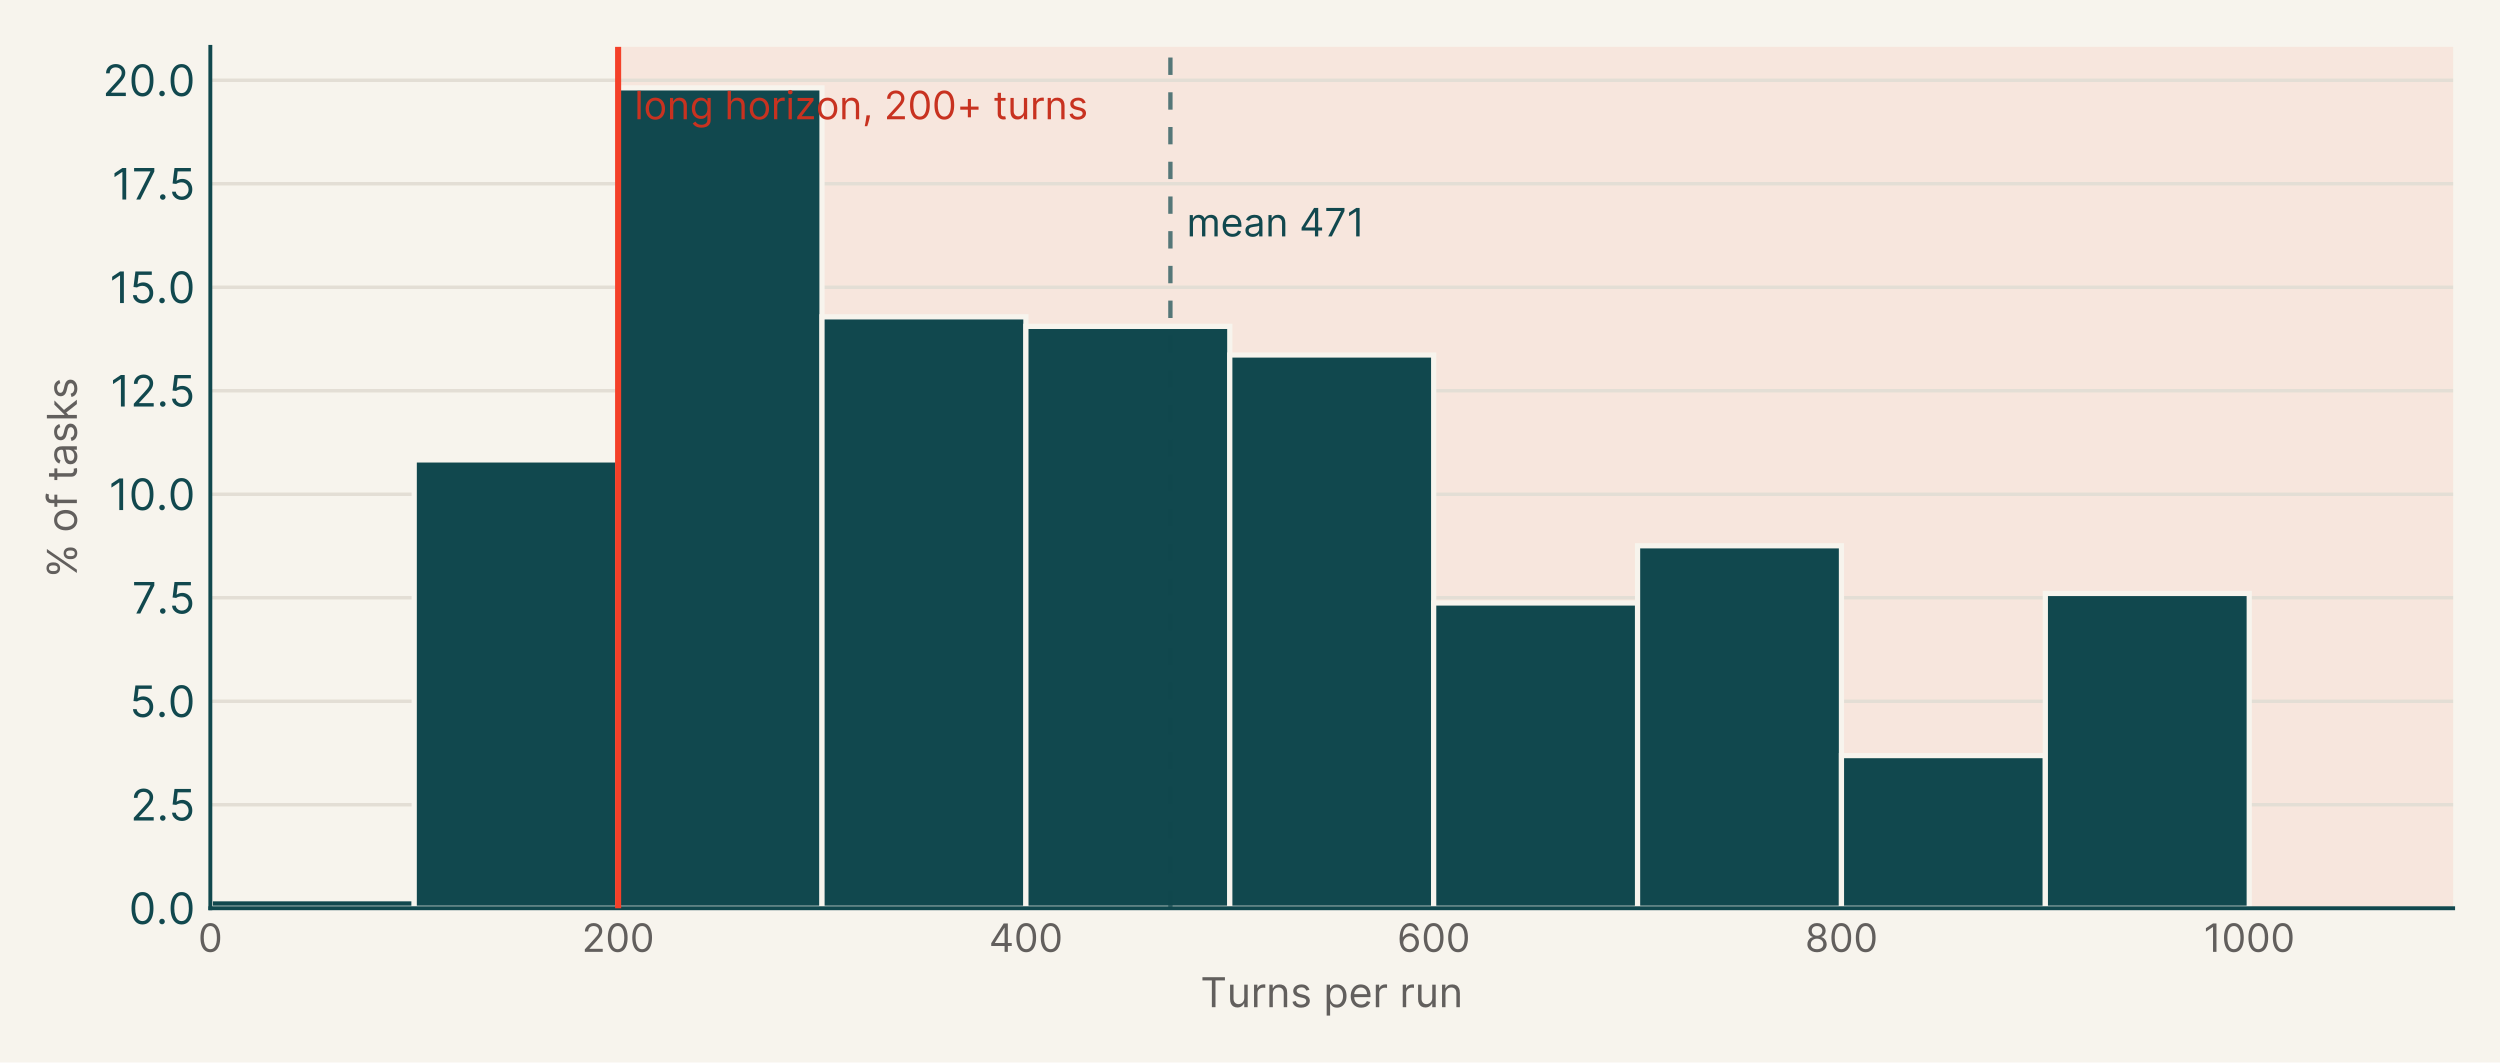
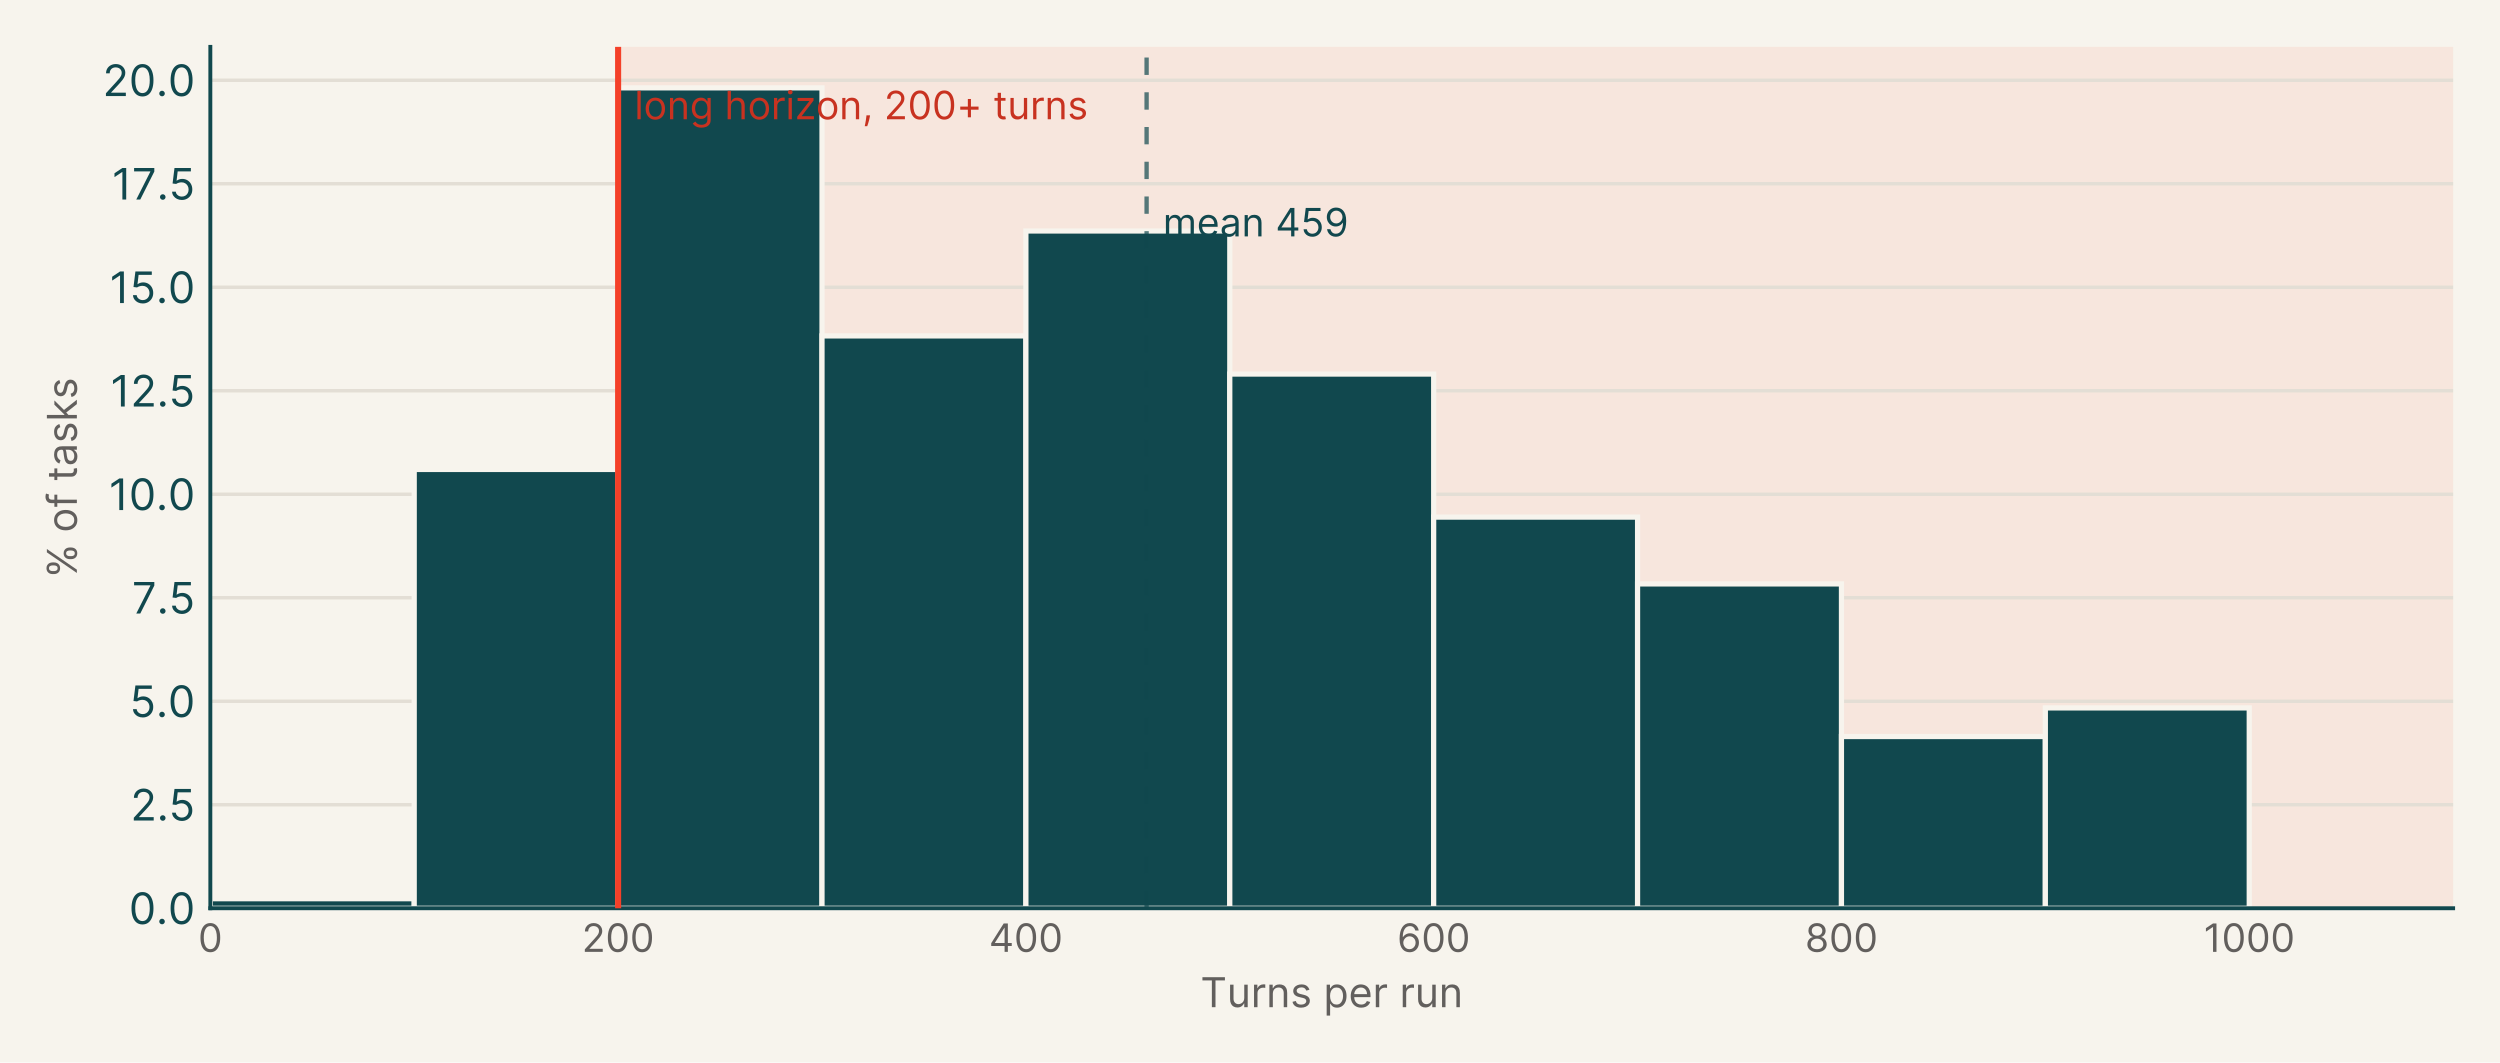
<svg xmlns="http://www.w3.org/2000/svg" xmlns:xlink="http://www.w3.org/1999/xlink" width="576pt" height="244.8pt" viewBox="0 0 576 244.8" version="1.1">
  <defs>
    <style type="text/css">*{stroke-linejoin: round; stroke-linecap: butt}</style>
  </defs>
  <g id="figure_1">
    <g id="patch_1">
      <path d="M 0 244.8  L 576 244.8  L 576 0  L 0 0  z " style="fill: #f7f4ed" />
    </g>
    <g id="axes_1">
      <g id="patch_2">
        <path d="M 48.461 209.26  L 565.2 209.26  L 565.2 10.8  L 48.461 10.8  z " style="fill: #f7f4ed" />
      </g>
      <g id="patch_3">
-         <path d="M 142.413 209.26  L 565.2 209.26  L 565.2 10.8  L 142.413 10.8  z " clip-path="url(#p07924359e5)" style="fill: #f44029; fill-opacity: 0.08" />
+         <path d="M 142.413 209.26  L 565.2 209.26  L 565.2 10.8  L 142.413 10.8  z " clip-path="url(#pab5aa20b30)" style="fill: #f44029; fill-opacity: 0.08" />
      </g>
      <g id="matplotlib.axis_1">
        <g id="xtick_1">
          <g id="line2d_1" />
          <g id="text_1">
            <g style="fill: #625f5d" transform="translate(45.64813 219.3064) scale(0.09 -0.09)">
              <defs>
                <path id="Inter-Regular-30" d="M 2000 -64  Q 1486 -64 1125 217  Q 764 498 573 1033  Q 382 1568 382 2327  Q 382 3082 574 3617  Q 766 4152 1128 4435  Q 1491 4718 2000 4718  Q 2509 4718 2871 4435  Q 3234 4152 3426 3617  Q 3618 3082 3618 2327  Q 3618 1568 3427 1033  Q 3236 498 2875 217  Q 2514 -64 2000 -64  z M 2000 436  Q 2509 436 2791 927  Q 3073 1418 3073 2327  Q 3073 2932 2944 3357  Q 2816 3782 2576 4004  Q 2336 4227 2000 4227  Q 1496 4227 1211 3730  Q 927 3234 927 2327  Q 927 1723 1054 1300  Q 1182 877 1421 656  Q 1661 436 2000 436  z " transform="scale(0.015625)" />
              </defs>
              <use xlink:href="#Inter-Regular-30" />
            </g>
          </g>
        </g>
        <g id="xtick_2">
          <g id="line2d_2" />
          <g id="text_2">
            <g style="fill: #625f5d" transform="translate(134.065 219.3064) scale(0.09 -0.09)">
              <defs>
                <path id="Inter-Regular-32" d="M 482 0  L 482 409  L 2018 2091  Q 2289 2386 2464 2605  Q 2639 2825 2724 3019  Q 2809 3214 2809 3427  Q 2809 3673 2692 3852  Q 2575 4032 2373 4129  Q 2171 4227 1918 4227  Q 1650 4227 1451 4117  Q 1252 4007 1144 3809  Q 1036 3611 1036 3345  L 500 3345  Q 500 3755 688 4064  Q 877 4373 1203 4545  Q 1530 4718 1936 4718  Q 2346 4718 2661 4545  Q 2977 4373 3156 4079  Q 3336 3786 3336 3427  Q 3336 3170 3244 2926  Q 3152 2682 2926 2383  Q 2700 2084 2300 1655  L 1255 536  L 1255 500  L 3418 500  L 3418 0  L 482 0  z " transform="scale(0.015625)" />
              </defs>
              <use xlink:href="#Inter-Regular-32" />
              <use xlink:href="#Inter-Regular-30" x="60.511" />
              <use xlink:href="#Inter-Regular-30" x="123.011" />
            </g>
          </g>
        </g>
        <g id="xtick_3">
          <g id="line2d_3" />
          <g id="text_3">
            <g style="fill: #625f5d" transform="translate(227.8517 219.3064) scale(0.09 -0.09)">
              <defs>
                <path id="Inter-Regular-34" d="M 373 955  L 373 1418  L 2418 4655  L 2755 4655  L 2755 3936  L 2527 3936  L 982 1491  L 982 1455  L 3736 1455  L 3736 955  L 373 955  z M 2564 0  L 2564 1095  L 2564 1311  L 2564 4655  L 3100 4655  L 3100 0  L 2564 0  z " transform="scale(0.015625)" />
              </defs>
              <use xlink:href="#Inter-Regular-34" />
              <use xlink:href="#Inter-Regular-30" x="64.205" />
              <use xlink:href="#Inter-Regular-30" x="126.705" />
            </g>
          </g>
        </g>
        <g id="xtick_4">
          <g id="line2d_4" />
          <g id="text_4">
            <g style="fill: #625f5d" transform="translate(321.8873 219.3064) scale(0.09 -0.09)">
              <defs>
                <path id="Inter-Regular-36" d="M 2027 -64  Q 1741 -59 1454 45  Q 1168 150 932 399  Q 696 648 552 1074  Q 409 1500 409 2145  Q 409 2764 525 3242  Q 641 3720 861 4048  Q 1082 4377 1394 4547  Q 1707 4718 2100 4718  Q 2491 4718 2796 4562  Q 3102 4407 3295 4129  Q 3489 3852 3546 3491  L 2991 3491  Q 2914 3805 2691 4011  Q 2468 4218 2100 4218  Q 1559 4218 1249 3747  Q 939 3277 936 2427  L 973 2427  Q 1100 2620 1276 2757  Q 1452 2895 1666 2970  Q 1880 3045 2118 3045  Q 2518 3045 2850 2846  Q 3182 2648 3382 2299  Q 3582 1950 3582 1500  Q 3582 1068 3389 710  Q 3196 352 2847 142  Q 2498 -68 2027 -64  z M 2027 436  Q 2314 436 2542 579  Q 2771 723 2903 964  Q 3036 1205 3036 1500  Q 3036 1789 2908 2026  Q 2780 2264 2556 2404  Q 2332 2545 2046 2545  Q 1830 2545 1643 2460  Q 1457 2375 1317 2227  Q 1177 2080 1097 1890  Q 1018 1700 1018 1491  Q 1018 1214 1149 973  Q 1280 732 1508 584  Q 1736 436 2027 436  z " transform="scale(0.015625)" />
              </defs>
              <use xlink:href="#Inter-Regular-36" />
              <use xlink:href="#Inter-Regular-30" x="62.358" />
              <use xlink:href="#Inter-Regular-30" x="124.858" />
            </g>
          </g>
        </g>
        <g id="xtick_5">
          <g id="line2d_5" />
          <g id="text_5">
            <g style="fill: #625f5d" transform="translate(415.8715 219.3064) scale(0.09 -0.09)">
              <defs>
                <path id="Inter-Regular-38" d="M 1973 -64  Q 1505 -64 1147 103  Q 789 270 589 564  Q 389 859 391 1236  Q 389 1532 507 1783  Q 625 2034 830 2203  Q 1036 2373 1291 2418  L 1291 2445  Q 957 2532 759 2821  Q 561 3111 564 3482  Q 561 3836 743 4115  Q 925 4395 1244 4556  Q 1564 4718 1973 4718  Q 2377 4718 2695 4556  Q 3014 4395 3197 4115  Q 3380 3836 3382 3482  Q 3380 3111 3181 2821  Q 2982 2532 2655 2445  L 2655 2418  Q 2907 2373 3109 2203  Q 3311 2034 3431 1783  Q 3552 1532 3555 1236  Q 3552 859 3351 564  Q 3150 270 2794 103  Q 2439 -64 1973 -64  z M 1973 436  Q 2289 436 2518 538  Q 2748 641 2873 827  Q 2998 1014 3000 1264  Q 2998 1527 2864 1729  Q 2730 1932 2499 2048  Q 2268 2164 1973 2164  Q 1675 2164 1442 2048  Q 1209 1932 1076 1729  Q 943 1527 946 1264  Q 943 1014 1067 827  Q 1191 641 1423 538  Q 1655 436 1973 436  z M 1973 2645  Q 2223 2645 2417 2745  Q 2611 2845 2722 3025  Q 2834 3205 2836 3445  Q 2834 3682 2725 3858  Q 2616 4034 2423 4130  Q 2230 4227 1973 4227  Q 1711 4227 1516 4130  Q 1321 4034 1214 3858  Q 1107 3682 1109 3445  Q 1107 3205 1217 3025  Q 1327 2845 1522 2745  Q 1718 2645 1973 2645  z " transform="scale(0.015625)" />
              </defs>
              <use xlink:href="#Inter-Regular-38" />
              <use xlink:href="#Inter-Regular-30" x="61.648" />
              <use xlink:href="#Inter-Regular-30" x="124.148" />
            </g>
          </g>
        </g>
        <g id="xtick_6">
          <g id="line2d_6" />
          <g id="text_6">
            <g style="fill: #625f5d" transform="translate(507.6958 219.3064) scale(0.09 -0.09)">
              <defs>
                <path id="Inter-Regular-31" d="M 2118 4655  L 2118 0  L 1555 0  L 1555 4064  L 1527 4064  L 391 3309  L 391 3882  L 1555 4655  L 2118 4655  z " transform="scale(0.015625)" />
              </defs>
              <use xlink:href="#Inter-Regular-31" />
              <use xlink:href="#Inter-Regular-30" x="46.449" />
              <use xlink:href="#Inter-Regular-30" x="108.949" />
              <use xlink:href="#Inter-Regular-30" x="171.449" />
            </g>
          </g>
        </g>
        <g id="text_7">
          <g style="fill: #625f5d" transform="translate(276.5817 232.057) scale(0.095 -0.095)">
            <defs>
              <path id="Inter-Regular-54" d="M 309 4155  L 309 4655  L 3800 4655  L 3800 4155  L 2336 4155  L 2336 0  L 1773 0  L 1773 4155  L 309 4155  z " transform="scale(0.015625)" />
              <path id="Inter-Regular-75" d="M 2691 1427  L 2691 3491  L 3227 3491  L 3227 0  L 2691 0  L 2691 591  L 2655 591  Q 2532 325 2273 140  Q 2014 -45 1618 -45  Q 1291 -45 1036 99  Q 782 243 636 535  Q 491 827 491 1273  L 491 3491  L 1027 3491  L 1027 1309  Q 1027 927 1242 700  Q 1457 473 1791 473  Q 1991 473 2199 575  Q 2407 677 2549 888  Q 2691 1100 2691 1427  z " transform="scale(0.015625)" />
              <path id="Inter-Regular-72" d="M 491 0  L 491 3491  L 1009 3491  L 1009 2964  L 1046 2964  Q 1141 3223 1391 3384  Q 1641 3545 1955 3545  Q 2014 3545 2102 3543  Q 2191 3541 2236 3536  L 2236 2991  Q 2209 2998 2112 3012  Q 2016 3027 1909 3027  Q 1655 3027 1456 2921  Q 1257 2816 1142 2630  Q 1027 2445 1027 2209  L 1027 0  L 491 0  z " transform="scale(0.015625)" />
              <path id="Inter-Regular-6e" d="M 1027 2100  L 1027 0  L 491 0  L 491 3491  L 1009 3491  L 1009 2945  L 1055 2945  Q 1177 3211 1427 3373  Q 1677 3536 2073 3536  Q 2427 3536 2693 3392  Q 2959 3248 3107 2956  Q 3255 2664 3255 2218  L 3255 0  L 2718 0  L 2718 2182  Q 2718 2593 2504 2824  Q 2291 3055 1918 3055  Q 1661 3055 1460 2943  Q 1259 2832 1143 2618  Q 1027 2405 1027 2100  z " transform="scale(0.015625)" />
              <path id="Inter-Regular-73" d="M 2964 2709  L 2482 2573  Q 2436 2693 2348 2808  Q 2261 2923 2111 2998  Q 1961 3073 1727 3073  Q 1407 3073 1194 2926  Q 982 2780 982 2555  Q 982 2355 1127 2239  Q 1273 2123 1582 2045  L 2100 1918  Q 2568 1805 2797 1572  Q 3027 1339 3027 973  Q 3027 673 2855 436  Q 2684 200 2377 63  Q 2071 -73 1664 -73  Q 1130 -73 780 159  Q 430 391 336 836  L 846 964  Q 918 682 1121 541  Q 1325 400 1655 400  Q 2030 400 2251 560  Q 2473 720 2473 945  Q 2473 1127 2345 1251  Q 2218 1375 1955 1436  L 1373 1573  Q 893 1686 669 1926  Q 446 2166 446 2527  Q 446 2823 613 3050  Q 780 3277 1069 3406  Q 1359 3536 1727 3536  Q 2246 3536 2542 3309  Q 2839 3082 2964 2709  z " transform="scale(0.015625)" />
              <path id="Inter-Regular-20" transform="scale(0.015625)" />
              <path id="Inter-Regular-70" d="M 491 -1309  L 491 3491  L 1009 3491  L 1009 2936  L 1073 2936  Q 1132 3027 1237 3169  Q 1343 3311 1542 3423  Q 1741 3536 2082 3536  Q 2523 3536 2859 3315  Q 3196 3095 3384 2690  Q 3573 2286 3573 1736  Q 3573 1182 3384 776  Q 3196 370 2861 148  Q 2527 -73 2091 -73  Q 1755 -73 1552 39  Q 1350 152 1241 296  Q 1132 441 1073 536  L 1027 536  L 1027 -1309  L 491 -1309  z M 1018 1745  Q 1018 1350 1134 1049  Q 1250 748 1473 578  Q 1696 409 2018 409  Q 2355 409 2581 587  Q 2807 766 2921 1069  Q 3036 1373 3036 1745  Q 3036 2114 2923 2410  Q 2811 2707 2585 2881  Q 2359 3055 2018 3055  Q 1691 3055 1468 2890  Q 1246 2725 1132 2430  Q 1018 2136 1018 1745  z " transform="scale(0.015625)" />
              <path id="Inter-Regular-65" d="M 1955 -73  Q 1450 -73 1085 151  Q 721 375 524 778  Q 327 1182 327 1718  Q 327 2255 524 2665  Q 721 3075 1074 3305  Q 1427 3536 1900 3536  Q 2173 3536 2439 3445  Q 2705 3355 2923 3151  Q 3141 2948 3270 2614  Q 3400 2280 3400 1791  L 3400 1564  L 709 1564  L 709 2027  L 2855 2027  Q 2855 2323 2738 2554  Q 2621 2786 2406 2920  Q 2191 3055 1900 3055  Q 1580 3055 1347 2897  Q 1114 2739 989 2486  Q 864 2234 864 1945  L 864 1636  Q 864 1241 1001 967  Q 1139 693 1384 551  Q 1630 409 1955 409  Q 2166 409 2337 469  Q 2509 530 2634 651  Q 2759 773 2827 955  L 3346 809  Q 3264 545 3070 346  Q 2877 148 2593 37  Q 2309 -73 1955 -73  z " transform="scale(0.015625)" />
            </defs>
            <use xlink:href="#Inter-Regular-54" />
            <use xlink:href="#Inter-Regular-75" x="64.205" />
            <use xlink:href="#Inter-Regular-72" x="122.301" />
            <use xlink:href="#Inter-Regular-6e" x="159.517" />
            <use xlink:href="#Inter-Regular-73" x="218.04" />
            <use xlink:href="#Inter-Regular-20" x="270.313" />
            <use xlink:href="#Inter-Regular-70" x="298.438" />
            <use xlink:href="#Inter-Regular-65" x="359.375" />
            <use xlink:href="#Inter-Regular-72" x="417.614" />
            <use xlink:href="#Inter-Regular-20" x="454.83" />
            <use xlink:href="#Inter-Regular-72" x="482.955" />
            <use xlink:href="#Inter-Regular-75" x="520.171" />
            <use xlink:href="#Inter-Regular-6e" x="578.267" />
          </g>
        </g>
      </g>
      <g id="matplotlib.axis_2">
        <g id="ytick_1">
          <g id="line2d_7">
-             <path d="M 48.461 209.26  L 565.2 209.26  " clip-path="url(#p07924359e5)" style="fill: none; stroke: #e3ded5; stroke-width: 0.8; stroke-linecap: square" />
+             <path d="M 48.461 209.26  L 565.2 209.26  " clip-path="url(#pab5aa20b30)" style="fill: none; stroke: #e3ded5; stroke-width: 0.8; stroke-linecap: square" />
          </g>
          <g id="line2d_8" />
          <g id="text_8">
            <g style="fill: #11484e" transform="translate(29.70437 212.897) scale(0.1 -0.1)">
              <defs>
                <path id="Inter-Regular-2e" d="M 882 -36  Q 714 -36 593 84  Q 473 205 473 373  Q 473 541 593 661  Q 714 782 882 782  Q 1050 782 1170 661  Q 1291 541 1291 373  Q 1291 261 1235 168  Q 1180 75 1088 19  Q 996 -36 882 -36  z " transform="scale(0.015625)" />
              </defs>
              <use xlink:href="#Inter-Regular-30" />
              <use xlink:href="#Inter-Regular-2e" x="62.5" />
              <use xlink:href="#Inter-Regular-30" x="90.057" />
            </g>
          </g>
        </g>
        <g id="ytick_2">
          <g id="line2d_9">
-             <path d="M 48.461 185.414  L 565.2 185.414  " clip-path="url(#p07924359e5)" style="fill: none; stroke: #e3ded5; stroke-width: 0.8; stroke-linecap: square" />
+             <path d="M 48.461 185.414  L 565.2 185.414  " clip-path="url(#pab5aa20b30)" style="fill: none; stroke: #e3ded5; stroke-width: 0.8; stroke-linecap: square" />
          </g>
          <g id="line2d_10" />
          <g id="text_9">
            <g style="fill: #11484e" transform="translate(30.07313 189.051) scale(0.1 -0.1)">
              <defs>
                <path id="Inter-Regular-35" d="M 1936 -64  Q 1536 -64 1216 95  Q 896 255 702 532  Q 509 809 491 1164  L 1036 1164  Q 1068 848 1324 642  Q 1580 436 1936 436  Q 2223 436 2447 570  Q 2671 705 2799 940  Q 2927 1175 2927 1473  Q 2927 1777 2794 2017  Q 2661 2257 2429 2395  Q 2198 2534 1900 2536  Q 1686 2539 1461 2472  Q 1236 2405 1091 2300  L 564 2364  L 846 4655  L 3264 4655  L 3264 4155  L 1318 4155  L 1155 2782  L 1182 2782  Q 1325 2895 1541 2970  Q 1757 3045 1991 3045  Q 2418 3045 2753 2842  Q 3089 2639 3281 2286  Q 3473 1934 3473 1482  Q 3473 1036 3274 687  Q 3075 339 2727 137  Q 2380 -64 1936 -64  z " transform="scale(0.015625)" />
              </defs>
              <use xlink:href="#Inter-Regular-32" />
              <use xlink:href="#Inter-Regular-2e" x="60.511" />
              <use xlink:href="#Inter-Regular-35" x="88.068" />
            </g>
          </g>
        </g>
        <g id="ytick_3">
          <g id="line2d_11">
-             <path d="M 48.461 161.568  L 565.2 161.568  " clip-path="url(#p07924359e5)" style="fill: none; stroke: #e3ded5; stroke-width: 0.8; stroke-linecap: square" />
+             <path d="M 48.461 161.568  L 565.2 161.568  " clip-path="url(#pab5aa20b30)" style="fill: none; stroke: #e3ded5; stroke-width: 0.8; stroke-linecap: square" />
          </g>
          <g id="line2d_12" />
          <g id="text_10">
            <g style="fill: #11484e" transform="translate(29.87469 165.205) scale(0.1 -0.1)">
              <use xlink:href="#Inter-Regular-35" />
              <use xlink:href="#Inter-Regular-2e" x="60.795" />
              <use xlink:href="#Inter-Regular-30" x="88.352" />
            </g>
          </g>
        </g>
        <g id="ytick_4">
          <g id="line2d_13">
-             <path d="M 48.461 137.722  L 565.2 137.722  " clip-path="url(#p07924359e5)" style="fill: none; stroke: #e3ded5; stroke-width: 0.8; stroke-linecap: square" />
+             <path d="M 48.461 137.722  L 565.2 137.722  " clip-path="url(#pab5aa20b30)" style="fill: none; stroke: #e3ded5; stroke-width: 0.8; stroke-linecap: square" />
          </g>
          <g id="line2d_14" />
          <g id="text_11">
            <g style="fill: #11484e" transform="translate(30.41375 141.359) scale(0.1 -0.1)">
              <defs>
                <path id="Inter-Regular-37" d="M 627 0  L 2709 4118  L 2709 4155  L 309 4155  L 309 4655  L 3291 4655  L 3291 4127  L 1218 0  L 627 0  z " transform="scale(0.015625)" />
              </defs>
              <use xlink:href="#Inter-Regular-37" />
              <use xlink:href="#Inter-Regular-2e" x="57.102" />
              <use xlink:href="#Inter-Regular-35" x="84.659" />
            </g>
          </g>
        </g>
        <g id="ytick_5">
          <g id="line2d_15">
-             <path d="M 48.461 113.876  L 565.2 113.876  " clip-path="url(#p07924359e5)" style="fill: none; stroke: #e3ded5; stroke-width: 0.8; stroke-linecap: square" />
+             <path d="M 48.461 113.876  L 565.2 113.876  " clip-path="url(#pab5aa20b30)" style="fill: none; stroke: #e3ded5; stroke-width: 0.8; stroke-linecap: square" />
          </g>
          <g id="line2d_16" />
          <g id="text_12">
            <g style="fill: #11484e" transform="translate(25.05906 117.513) scale(0.1 -0.1)">
              <use xlink:href="#Inter-Regular-31" />
              <use xlink:href="#Inter-Regular-30" x="46.449" />
              <use xlink:href="#Inter-Regular-2e" x="108.949" />
              <use xlink:href="#Inter-Regular-30" x="136.506" />
            </g>
          </g>
        </g>
        <g id="ytick_6">
          <g id="line2d_17">
-             <path d="M 48.461 90.03  L 565.2 90.03  " clip-path="url(#p07924359e5)" style="fill: none; stroke: #e3ded5; stroke-width: 0.8; stroke-linecap: square" />
+             <path d="M 48.461 90.03  L 565.2 90.03  " clip-path="url(#pab5aa20b30)" style="fill: none; stroke: #e3ded5; stroke-width: 0.8; stroke-linecap: square" />
          </g>
          <g id="line2d_18" />
          <g id="text_13">
            <g style="fill: #11484e" transform="translate(25.42781 93.667) scale(0.1 -0.1)">
              <use xlink:href="#Inter-Regular-31" />
              <use xlink:href="#Inter-Regular-32" x="46.449" />
              <use xlink:href="#Inter-Regular-2e" x="106.96" />
              <use xlink:href="#Inter-Regular-35" x="134.517" />
            </g>
          </g>
        </g>
        <g id="ytick_7">
          <g id="line2d_19">
-             <path d="M 48.461 66.184  L 565.2 66.184  " clip-path="url(#p07924359e5)" style="fill: none; stroke: #e3ded5; stroke-width: 0.8; stroke-linecap: square" />
+             <path d="M 48.461 66.184  L 565.2 66.184  " clip-path="url(#pab5aa20b30)" style="fill: none; stroke: #e3ded5; stroke-width: 0.8; stroke-linecap: square" />
          </g>
          <g id="line2d_20" />
          <g id="text_14">
            <g style="fill: #11484e" transform="translate(25.22938 69.82099) scale(0.1 -0.1)">
              <use xlink:href="#Inter-Regular-31" />
              <use xlink:href="#Inter-Regular-35" x="46.449" />
              <use xlink:href="#Inter-Regular-2e" x="107.244" />
              <use xlink:href="#Inter-Regular-30" x="134.801" />
            </g>
          </g>
        </g>
        <g id="ytick_8">
          <g id="line2d_21">
-             <path d="M 48.461 42.338  L 565.2 42.338  " clip-path="url(#p07924359e5)" style="fill: none; stroke: #e3ded5; stroke-width: 0.8; stroke-linecap: square" />
+             <path d="M 48.461 42.338  L 565.2 42.338  " clip-path="url(#pab5aa20b30)" style="fill: none; stroke: #e3ded5; stroke-width: 0.8; stroke-linecap: square" />
          </g>
          <g id="line2d_22" />
          <g id="text_15">
            <g style="fill: #11484e" transform="translate(25.76844 45.97498) scale(0.1 -0.1)">
              <use xlink:href="#Inter-Regular-31" />
              <use xlink:href="#Inter-Regular-37" x="46.449" />
              <use xlink:href="#Inter-Regular-2e" x="103.551" />
              <use xlink:href="#Inter-Regular-35" x="131.108" />
            </g>
          </g>
        </g>
        <g id="ytick_9">
          <g id="line2d_23">
-             <path d="M 48.461 18.492  L 565.2 18.492  " clip-path="url(#p07924359e5)" style="fill: none; stroke: #e3ded5; stroke-width: 0.8; stroke-linecap: square" />
+             <path d="M 48.461 18.492  L 565.2 18.492  " clip-path="url(#pab5aa20b30)" style="fill: none; stroke: #e3ded5; stroke-width: 0.8; stroke-linecap: square" />
          </g>
          <g id="line2d_24" />
          <g id="text_16">
            <g style="fill: #11484e" transform="translate(23.65281 22.12898) scale(0.1 -0.1)">
              <use xlink:href="#Inter-Regular-32" />
              <use xlink:href="#Inter-Regular-30" x="60.511" />
              <use xlink:href="#Inter-Regular-2e" x="123.011" />
              <use xlink:href="#Inter-Regular-30" x="150.568" />
            </g>
          </g>
        </g>
        <g id="text_17">
          <g style="fill: #625f5d" transform="translate(17.70977 133.0654) rotate(-90) scale(0.095 -0.095)">
            <defs>
              <path id="Inter-Regular-25" d="M 2855 873  L 2855 1118  Q 2855 1373 2960 1585  Q 3066 1798 3269 1926  Q 3473 2055 3764 2055  Q 4059 2055 4259 1926  Q 4459 1798 4561 1585  Q 4664 1373 4664 1118  L 4664 873  Q 4664 618 4560 405  Q 4457 193 4256 64  Q 4055 -64 3764 -64  Q 3468 -64 3266 64  Q 3064 193 2959 405  Q 2855 618 2855 873  z M 3318 1118  L 3318 873  Q 3318 661 3418 494  Q 3518 327 3764 327  Q 4002 327 4101 494  Q 4200 661 4200 873  L 4200 1118  Q 4200 1330 4104 1497  Q 4009 1664 3764 1664  Q 3525 1664 3421 1497  Q 3318 1330 3318 1118  z M 536 3536  L 536 3782  Q 536 4036 642 4248  Q 748 4461 951 4589  Q 1155 4718 1446 4718  Q 1741 4718 1941 4589  Q 2141 4461 2243 4248  Q 2346 4036 2346 3782  L 2346 3536  Q 2346 3282 2242 3069  Q 2139 2857 1937 2728  Q 1736 2600 1446 2600  Q 1150 2600 948 2728  Q 746 2857 641 3069  Q 536 3282 536 3536  z M 1000 3782  L 1000 3536  Q 1000 3325 1100 3158  Q 1200 2991 1446 2991  Q 1684 2991 1783 3158  Q 1882 3325 1882 3536  L 1882 3782  Q 1882 3993 1786 4160  Q 1691 4327 1446 4327  Q 1207 4327 1103 4160  Q 1000 3993 1000 3782  z M 709 0  L 3909 4655  L 4427 4655  L 1227 0  L 709 0  z " transform="scale(0.015625)" />
              <path id="Inter-Regular-6f" d="M 1909 -73  Q 1436 -73 1080 152  Q 725 377 526 781  Q 327 1186 327 1727  Q 327 2273 526 2679  Q 725 3086 1080 3311  Q 1436 3536 1909 3536  Q 2382 3536 2737 3311  Q 3093 3086 3292 2679  Q 3491 2273 3491 1727  Q 3491 1186 3292 781  Q 3093 377 2737 152  Q 2382 -73 1909 -73  z M 1909 409  Q 2268 409 2500 593  Q 2732 777 2843 1077  Q 2955 1377 2955 1727  Q 2955 2077 2843 2379  Q 2732 2682 2500 2868  Q 2268 3055 1909 3055  Q 1550 3055 1318 2868  Q 1086 2682 975 2379  Q 864 2077 864 1727  Q 864 1377 975 1077  Q 1086 777 1318 593  Q 1550 409 1909 409  z " transform="scale(0.015625)" />
              <path id="Inter-Regular-66" d="M 2046 3491  L 2046 3036  L 164 3036  L 164 3491  L 2046 3491  z M 727 0  L 727 3973  Q 727 4273 868 4473  Q 1009 4673 1234 4773  Q 1459 4873 1709 4873  Q 1907 4873 2032 4841  Q 2157 4809 2218 4782  L 2064 4318  Q 2023 4332 1951 4352  Q 1880 4373 1764 4373  Q 1498 4373 1381 4239  Q 1264 4105 1264 3845  L 1264 0  L 727 0  z " transform="scale(0.015625)" />
              <path id="Inter-Regular-74" d="M 2009 3491  L 2009 3036  L 200 3036  L 200 3491  L 2009 3491  z M 727 4327  L 1264 4327  L 1264 1000  Q 1264 773 1331 660  Q 1398 548 1503 510  Q 1609 473 1727 473  Q 1816 473 1873 483  Q 1930 493 1964 500  L 2073 18  Q 2018 -2 1920 -23  Q 1823 -45 1673 -45  Q 1446 -45 1228 52  Q 1011 150 869 350  Q 727 550 727 855  L 727 4327  z " transform="scale(0.015625)" />
              <path id="Inter-Regular-61" d="M 1518 -82  Q 1186 -82 916 44  Q 646 170 486 410  Q 327 650 327 991  Q 327 1291 445 1478  Q 564 1666 761 1773  Q 959 1880 1199 1933  Q 1439 1986 1682 2018  Q 2000 2059 2199 2080  Q 2398 2102 2490 2154  Q 2582 2207 2582 2336  L 2582 2355  Q 2582 2691 2399 2877  Q 2216 3064 1846 3064  Q 1461 3064 1243 2895  Q 1025 2727 936 2536  L 427 2718  Q 564 3036 792 3214  Q 1021 3393 1292 3464  Q 1564 3536 1827 3536  Q 1996 3536 2215 3496  Q 2434 3457 2640 3334  Q 2846 3211 2982 2963  Q 3118 2716 3118 2300  L 3118 0  L 2582 0  L 2582 473  L 2555 473  Q 2500 359 2373 229  Q 2246 100 2034 9  Q 1823 -82 1518 -82  z M 1600 400  Q 1918 400 2137 525  Q 2357 650 2469 847  Q 2582 1045 2582 1264  L 2582 1755  Q 2548 1714 2433 1681  Q 2318 1648 2169 1624  Q 2021 1600 1881 1583  Q 1741 1566 1655 1555  Q 1446 1527 1265 1467  Q 1084 1407 974 1287  Q 864 1168 864 964  Q 864 684 1072 542  Q 1280 400 1600 400  z " transform="scale(0.015625)" />
              <path id="Inter-Regular-6b" d="M 991 1273  L 982 1936  L 1091 1936  L 2618 3491  L 3282 3491  L 1655 1845  L 1609 1845  L 991 1273  z M 491 0  L 491 4655  L 1027 4655  L 1027 0  L 491 0  z M 2709 0  L 1346 1727  L 1727 2100  L 3391 0  L 2709 0  z " transform="scale(0.015625)" />
            </defs>
            <use xlink:href="#Inter-Regular-25" />
            <use xlink:href="#Inter-Regular-20" x="81.25" />
            <use xlink:href="#Inter-Regular-6f" x="109.375" />
            <use xlink:href="#Inter-Regular-66" x="169.034" />
            <use xlink:href="#Inter-Regular-20" x="205.114" />
            <use xlink:href="#Inter-Regular-74" x="233.239" />
            <use xlink:href="#Inter-Regular-61" x="269.602" />
            <use xlink:href="#Inter-Regular-73" x="325.994" />
            <use xlink:href="#Inter-Regular-6b" x="378.267" />
            <use xlink:href="#Inter-Regular-73" x="432.671" />
          </g>
        </g>
      </g>
      <g id="patch_4">
-         <path d="M 48.461 209.26  L 95.437 209.26  L 95.437 207.063  L 48.461 207.063  z " clip-path="url(#p07924359e5)" style="fill: #11484e; stroke: #f7f4ed; stroke-width: 1.2; stroke-linejoin: miter" />
+         <path d="M 48.461 209.26  L 95.437 209.26  L 95.437 207.063  L 48.461 207.063  z " clip-path="url(#pab5aa20b30)" style="fill: #11484e; stroke: #f7f4ed; stroke-width: 1.2; stroke-linejoin: miter" />
      </g>
      <g id="patch_5">
-         <path d="M 95.437 209.26  L 142.413 209.26  L 142.413 105.964  L 95.437 105.964  z " clip-path="url(#p07924359e5)" style="fill: #11484e; stroke: #f7f4ed; stroke-width: 1.2; stroke-linejoin: miter" />
+         <path d="M 95.437 209.26  L 142.413 209.26  L 142.413 108.162  L 95.437 108.162  z " clip-path="url(#pab5aa20b30)" style="fill: #11484e; stroke: #f7f4ed; stroke-width: 1.2; stroke-linejoin: miter" />
      </g>
      <g id="patch_6">
-         <path d="M 142.413 209.26  L 189.39 209.26  L 189.39 20.25  L 142.413 20.25  z " clip-path="url(#p07924359e5)" style="fill: #11484e; stroke: #f7f4ed; stroke-width: 1.2; stroke-linejoin: miter" />
+         <path d="M 142.413 209.26  L 189.39 209.26  L 189.39 20.25  L 142.413 20.25  z " clip-path="url(#pab5aa20b30)" style="fill: #11484e; stroke: #f7f4ed; stroke-width: 1.2; stroke-linejoin: miter" />
      </g>
      <g id="patch_7">
-         <path d="M 189.39 209.26  L 236.366 209.26  L 236.366 72.997  L 189.39 72.997  z " clip-path="url(#p07924359e5)" style="fill: #11484e; stroke: #f7f4ed; stroke-width: 1.2; stroke-linejoin: miter" />
+         <path d="M 189.39 209.26  L 236.366 209.26  L 236.366 77.393  L 189.39 77.393  z " clip-path="url(#pab5aa20b30)" style="fill: #11484e; stroke: #f7f4ed; stroke-width: 1.2; stroke-linejoin: miter" />
      </g>
      <g id="patch_8">
-         <path d="M 236.366 209.26  L 283.342 209.26  L 283.342 75.195  L 236.366 75.195  z " clip-path="url(#p07924359e5)" style="fill: #11484e; stroke: #f7f4ed; stroke-width: 1.2; stroke-linejoin: miter" />
+         <path d="M 236.366 209.26  L 283.342 209.26  L 283.342 53.217  L 236.366 53.217  z " clip-path="url(#pab5aa20b30)" style="fill: #11484e; stroke: #f7f4ed; stroke-width: 1.2; stroke-linejoin: miter" />
      </g>
      <g id="patch_9">
-         <path d="M 283.342 209.26  L 330.318 209.26  L 330.318 81.789  L 283.342 81.789  z " clip-path="url(#p07924359e5)" style="fill: #11484e; stroke: #f7f4ed; stroke-width: 1.2; stroke-linejoin: miter" />
+         <path d="M 283.342 209.26  L 330.318 209.26  L 330.318 86.184  L 283.342 86.184  z " clip-path="url(#pab5aa20b30)" style="fill: #11484e; stroke: #f7f4ed; stroke-width: 1.2; stroke-linejoin: miter" />
      </g>
      <g id="patch_10">
-         <path d="M 330.318 209.26  L 377.295 209.26  L 377.295 138.931  L 330.318 138.931  z " clip-path="url(#p07924359e5)" style="fill: #11484e; stroke: #f7f4ed; stroke-width: 1.2; stroke-linejoin: miter" />
+         <path d="M 330.318 209.26  L 377.295 209.26  L 377.295 119.151  L 330.318 119.151  z " clip-path="url(#pab5aa20b30)" style="fill: #11484e; stroke: #f7f4ed; stroke-width: 1.2; stroke-linejoin: miter" />
      </g>
      <g id="patch_11">
-         <path d="M 377.295 209.26  L 424.271 209.26  L 424.271 125.744  L 377.295 125.744  z " clip-path="url(#p07924359e5)" style="fill: #11484e; stroke: #f7f4ed; stroke-width: 1.2; stroke-linejoin: miter" />
+         <path d="M 377.295 209.26  L 424.271 209.26  L 424.271 134.535  L 377.295 134.535  z " clip-path="url(#pab5aa20b30)" style="fill: #11484e; stroke: #f7f4ed; stroke-width: 1.2; stroke-linejoin: miter" />
      </g>
      <g id="patch_12">
-         <path d="M 424.271 209.26  L 471.247 209.26  L 471.247 174.096  L 424.271 174.096  z " clip-path="url(#p07924359e5)" style="fill: #11484e; stroke: #f7f4ed; stroke-width: 1.2; stroke-linejoin: miter" />
+         <path d="M 424.271 209.26  L 471.247 209.26  L 471.247 169.7  L 424.271 169.7  z " clip-path="url(#pab5aa20b30)" style="fill: #11484e; stroke: #f7f4ed; stroke-width: 1.2; stroke-linejoin: miter" />
      </g>
      <g id="patch_13">
-         <path d="M 471.247 209.26  L 518.224 209.26  L 518.224 136.733  L 471.247 136.733  z " clip-path="url(#p07924359e5)" style="fill: #11484e; stroke: #f7f4ed; stroke-width: 1.2; stroke-linejoin: miter" />
+         <path d="M 471.247 209.26  L 518.224 209.26  L 518.224 163.107  L 471.247 163.107  z " clip-path="url(#pab5aa20b30)" style="fill: #11484e; stroke: #f7f4ed; stroke-width: 1.2; stroke-linejoin: miter" />
      </g>
      <g id="patch_14">
        <path d="M 48.461 209.26  L 48.461 10.8  " style="fill: none; stroke: #11484e; stroke-width: 0.9; stroke-linejoin: miter; stroke-linecap: square" />
      </g>
      <g id="patch_15">
        <path d="M 48.461 209.26  L 565.2 209.26  " style="fill: none; stroke: #11484e; stroke-width: 0.9; stroke-linejoin: miter; stroke-linecap: square" />
      </g>
      <g id="line2d_25">
-         <path d="M 142.413 209.26  L 142.413 10.8  " clip-path="url(#p07924359e5)" style="fill: none; stroke: #f44029; stroke-width: 1.4; stroke-linecap: square" />
+         <path d="M 142.413 209.26  L 142.413 10.8  " clip-path="url(#pab5aa20b30)" style="fill: none; stroke: #f44029; stroke-width: 1.4; stroke-linecap: square" />
      </g>
      <g id="text_18">
        <g style="fill: #c83220" transform="translate(146.1713 27.47302) scale(0.09 -0.09)">
          <defs>
            <path id="Inter-Regular-6c" d="M 1027 4655  L 1027 0  L 491 0  L 491 4655  L 1027 4655  z " transform="scale(0.015625)" />
            <path id="Inter-Regular-67" d="M 1900 -1382  Q 1511 -1382 1231 -1283  Q 952 -1184 767 -1024  Q 582 -864 473 -682  L 900 -382  Q 973 -477 1084 -601  Q 1196 -725 1390 -817  Q 1584 -909 1900 -909  Q 2323 -909 2598 -704  Q 2873 -500 2873 -64  L 2873 645  L 2827 645  Q 2768 550 2660 410  Q 2552 270 2351 162  Q 2150 55 1809 55  Q 1386 55 1051 255  Q 716 455 521 836  Q 327 1218 327 1764  Q 327 2300 516 2699  Q 705 3098 1041 3317  Q 1377 3536 1818 3536  Q 2159 3536 2360 3423  Q 2561 3311 2669 3169  Q 2777 3027 2836 2936  L 2891 2936  L 2891 3491  L 3409 3491  L 3409 -100  Q 3409 -550 3205 -833  Q 3002 -1116 2660 -1249  Q 2318 -1382 1900 -1382  z M 1882 536  Q 2205 536 2427 684  Q 2650 832 2766 1109  Q 2882 1386 2882 1773  Q 2882 2150 2768 2438  Q 2655 2727 2432 2891  Q 2209 3055 1882 3055  Q 1541 3055 1315 2882  Q 1089 2709 976 2418  Q 864 2127 864 1773  Q 864 1409 978 1130  Q 1093 852 1319 694  Q 1546 536 1882 536  z " transform="scale(0.015625)" />
            <path id="Inter-Regular-68" d="M 1027 2100  L 1027 0  L 491 0  L 491 4655  L 1027 4655  L 1027 2945  L 1073 2945  Q 1196 3216 1442 3376  Q 1689 3536 2100 3536  Q 2457 3536 2725 3394  Q 2993 3252 3142 2960  Q 3291 2668 3291 2218  L 3291 0  L 2755 0  L 2755 2182  Q 2755 2598 2540 2826  Q 2325 3055 1946 3055  Q 1682 3055 1474 2943  Q 1266 2832 1146 2618  Q 1027 2405 1027 2100  z " transform="scale(0.015625)" />
            <path id="Inter-Regular-69" d="M 491 0  L 491 3491  L 1027 3491  L 1027 0  L 491 0  z M 764 4073  Q 607 4073 494 4179  Q 382 4286 382 4436  Q 382 4586 494 4693  Q 607 4800 764 4800  Q 921 4800 1033 4693  Q 1146 4586 1146 4436  Q 1146 4286 1033 4179  Q 921 4073 764 4073  z " transform="scale(0.015625)" />
            <path id="Inter-Regular-7a" d="M 391 0  L 391 409  L 2373 2955  L 2373 2991  L 455 2991  L 455 3491  L 3064 3491  L 3064 3064  L 1136 536  L 1136 500  L 3127 500  L 3127 0  L 391 0  z " transform="scale(0.015625)" />
            <path id="Inter-Regular-2c" d="M 1291 636  L 1255 391  Q 1216 132 1137 -163  Q 1059 -459 975 -720  Q 891 -982 836 -1136  L 427 -1136  Q 457 -991 504 -752  Q 552 -514 601 -219  Q 650 75 682 382  L 709 636  L 1291 636  z " transform="scale(0.015625)" />
            <path id="Inter-Regular-2b" d="M 1855 318  L 1855 3318  L 2364 3318  L 2364 318  L 1855 318  z M 609 1564  L 609 2073  L 3609 2073  L 3609 1564  L 609 1564  z " transform="scale(0.015625)" />
          </defs>
          <use xlink:href="#Inter-Regular-6c" />
          <use xlink:href="#Inter-Regular-6f" x="23.722" />
          <use xlink:href="#Inter-Regular-6e" x="83.381" />
          <use xlink:href="#Inter-Regular-67" x="141.903" />
          <use xlink:href="#Inter-Regular-20" x="202.841" />
          <use xlink:href="#Inter-Regular-68" x="230.966" />
          <use xlink:href="#Inter-Regular-6f" x="290.057" />
          <use xlink:href="#Inter-Regular-72" x="349.716" />
          <use xlink:href="#Inter-Regular-69" x="386.932" />
          <use xlink:href="#Inter-Regular-7a" x="410.653" />
          <use xlink:href="#Inter-Regular-6f" x="464.773" />
          <use xlink:href="#Inter-Regular-6e" x="524.432" />
          <use xlink:href="#Inter-Regular-2c" x="582.955" />
          <use xlink:href="#Inter-Regular-20" x="610.938" />
          <use xlink:href="#Inter-Regular-32" x="639.063" />
          <use xlink:href="#Inter-Regular-30" x="699.574" />
          <use xlink:href="#Inter-Regular-30" x="762.074" />
          <use xlink:href="#Inter-Regular-2b" x="824.574" />
          <use xlink:href="#Inter-Regular-20" x="890.483" />
          <use xlink:href="#Inter-Regular-74" x="918.608" />
          <use xlink:href="#Inter-Regular-75" x="954.972" />
          <use xlink:href="#Inter-Regular-72" x="1013.068" />
          <use xlink:href="#Inter-Regular-6e" x="1050.284" />
          <use xlink:href="#Inter-Regular-73" x="1108.807" />
        </g>
      </g>
      <g id="line2d_26">
-         <path d="M 269.662 209.26  L 269.662 10.8  " clip-path="url(#p07924359e5)" style="fill: none; stroke-dasharray: 4,4; stroke-dashoffset: 0; stroke: #11484e; stroke-opacity: 0.7" />
+         <path d="M 264.177 209.26  L 264.177 10.8  " clip-path="url(#pab5aa20b30)" style="fill: none; stroke-dasharray: 4,4; stroke-dashoffset: 0; stroke: #11484e; stroke-opacity: 0.7" />
      </g>
      <g id="text_19">
-         <g style="fill: #11484e" transform="translate(273.4199 54.46127) scale(0.09 -0.09)">
+         <g style="fill: #11484e" transform="translate(267.9349 54.46127) scale(0.09 -0.09)">
          <defs>
            <path id="Inter-Regular-6d" d="M 491 0  L 491 3491  L 1009 3491  L 1009 2945  L 1055 2945  Q 1164 3225 1407 3380  Q 1650 3536 1991 3536  Q 2336 3536 2567 3380  Q 2798 3225 2927 2945  L 2964 2945  Q 3098 3216 3366 3376  Q 3634 3536 4009 3536  Q 4477 3536 4775 3244  Q 5073 2952 5073 2336  L 5073 0  L 4536 0  L 4536 2336  Q 4536 2723 4325 2889  Q 4114 3055 3827 3055  Q 3459 3055 3257 2833  Q 3055 2611 3055 2273  L 3055 0  L 2509 0  L 2509 2391  Q 2509 2689 2316 2872  Q 2123 3055 1818 3055  Q 1609 3055 1428 2943  Q 1248 2832 1137 2635  Q 1027 2439 1027 2182  L 1027 0  L 491 0  z " transform="scale(0.015625)" />
+             <path id="Inter-Regular-39" d="M 1964 4718  Q 2250 4716 2536 4609  Q 2823 4502 3059 4255  Q 3296 4009 3439 3584  Q 3582 3159 3582 2518  Q 3582 1898 3465 1417  Q 3348 936 3128 606  Q 2909 277 2596 106  Q 2284 -64 1891 -64  Q 1500 -64 1194 92  Q 889 248 694 526  Q 500 805 446 1173  L 1000 1173  Q 1075 852 1299 644  Q 1523 436 1891 436  Q 2430 436 2742 906  Q 3055 1377 3055 2236  L 3018 2236  Q 2891 2045 2716 1906  Q 2541 1768 2327 1693  Q 2114 1618 1873 1618  Q 1473 1618 1140 1817  Q 807 2016 608 2365  Q 409 2714 409 3164  Q 409 3591 601 3946  Q 793 4302 1142 4513  Q 1491 4725 1964 4718  z M 1964 4218  Q 1677 4218 1449 4076  Q 1221 3934 1088 3694  Q 955 3455 955 3164  Q 955 2873 1083 2635  Q 1211 2398 1435 2258  Q 1659 2118 1946 2118  Q 2161 2118 2347 2203  Q 2534 2289 2674 2437  Q 2814 2586 2893 2776  Q 2973 2966 2973 3173  Q 2973 3445 2842 3684  Q 2711 3923 2483 4070  Q 2255 4218 1964 4218  z " transform="scale(0.015625)" />
          </defs>
          <use xlink:href="#Inter-Regular-6d" />
          <use xlink:href="#Inter-Regular-65" x="86.932" />
          <use xlink:href="#Inter-Regular-61" x="145.17" />
          <use xlink:href="#Inter-Regular-6e" x="201.563" />
          <use xlink:href="#Inter-Regular-20" x="260.085" />
          <use xlink:href="#Inter-Regular-34" x="288.21" />
-           <use xlink:href="#Inter-Regular-37" x="352.415" />
-           <use xlink:href="#Inter-Regular-31" x="409.517" />
+           <use xlink:href="#Inter-Regular-35" x="352.415" />
+           <use xlink:href="#Inter-Regular-39" x="413.21" />
        </g>
      </g>
    </g>
  </g>
  <defs>
-     <clipPath id="p07924359e5">
+     <clipPath id="pab5aa20b30">
      <rect x="48.461" y="10.8" width="516.739" height="198.46" />
    </clipPath>
  </defs>
</svg>
